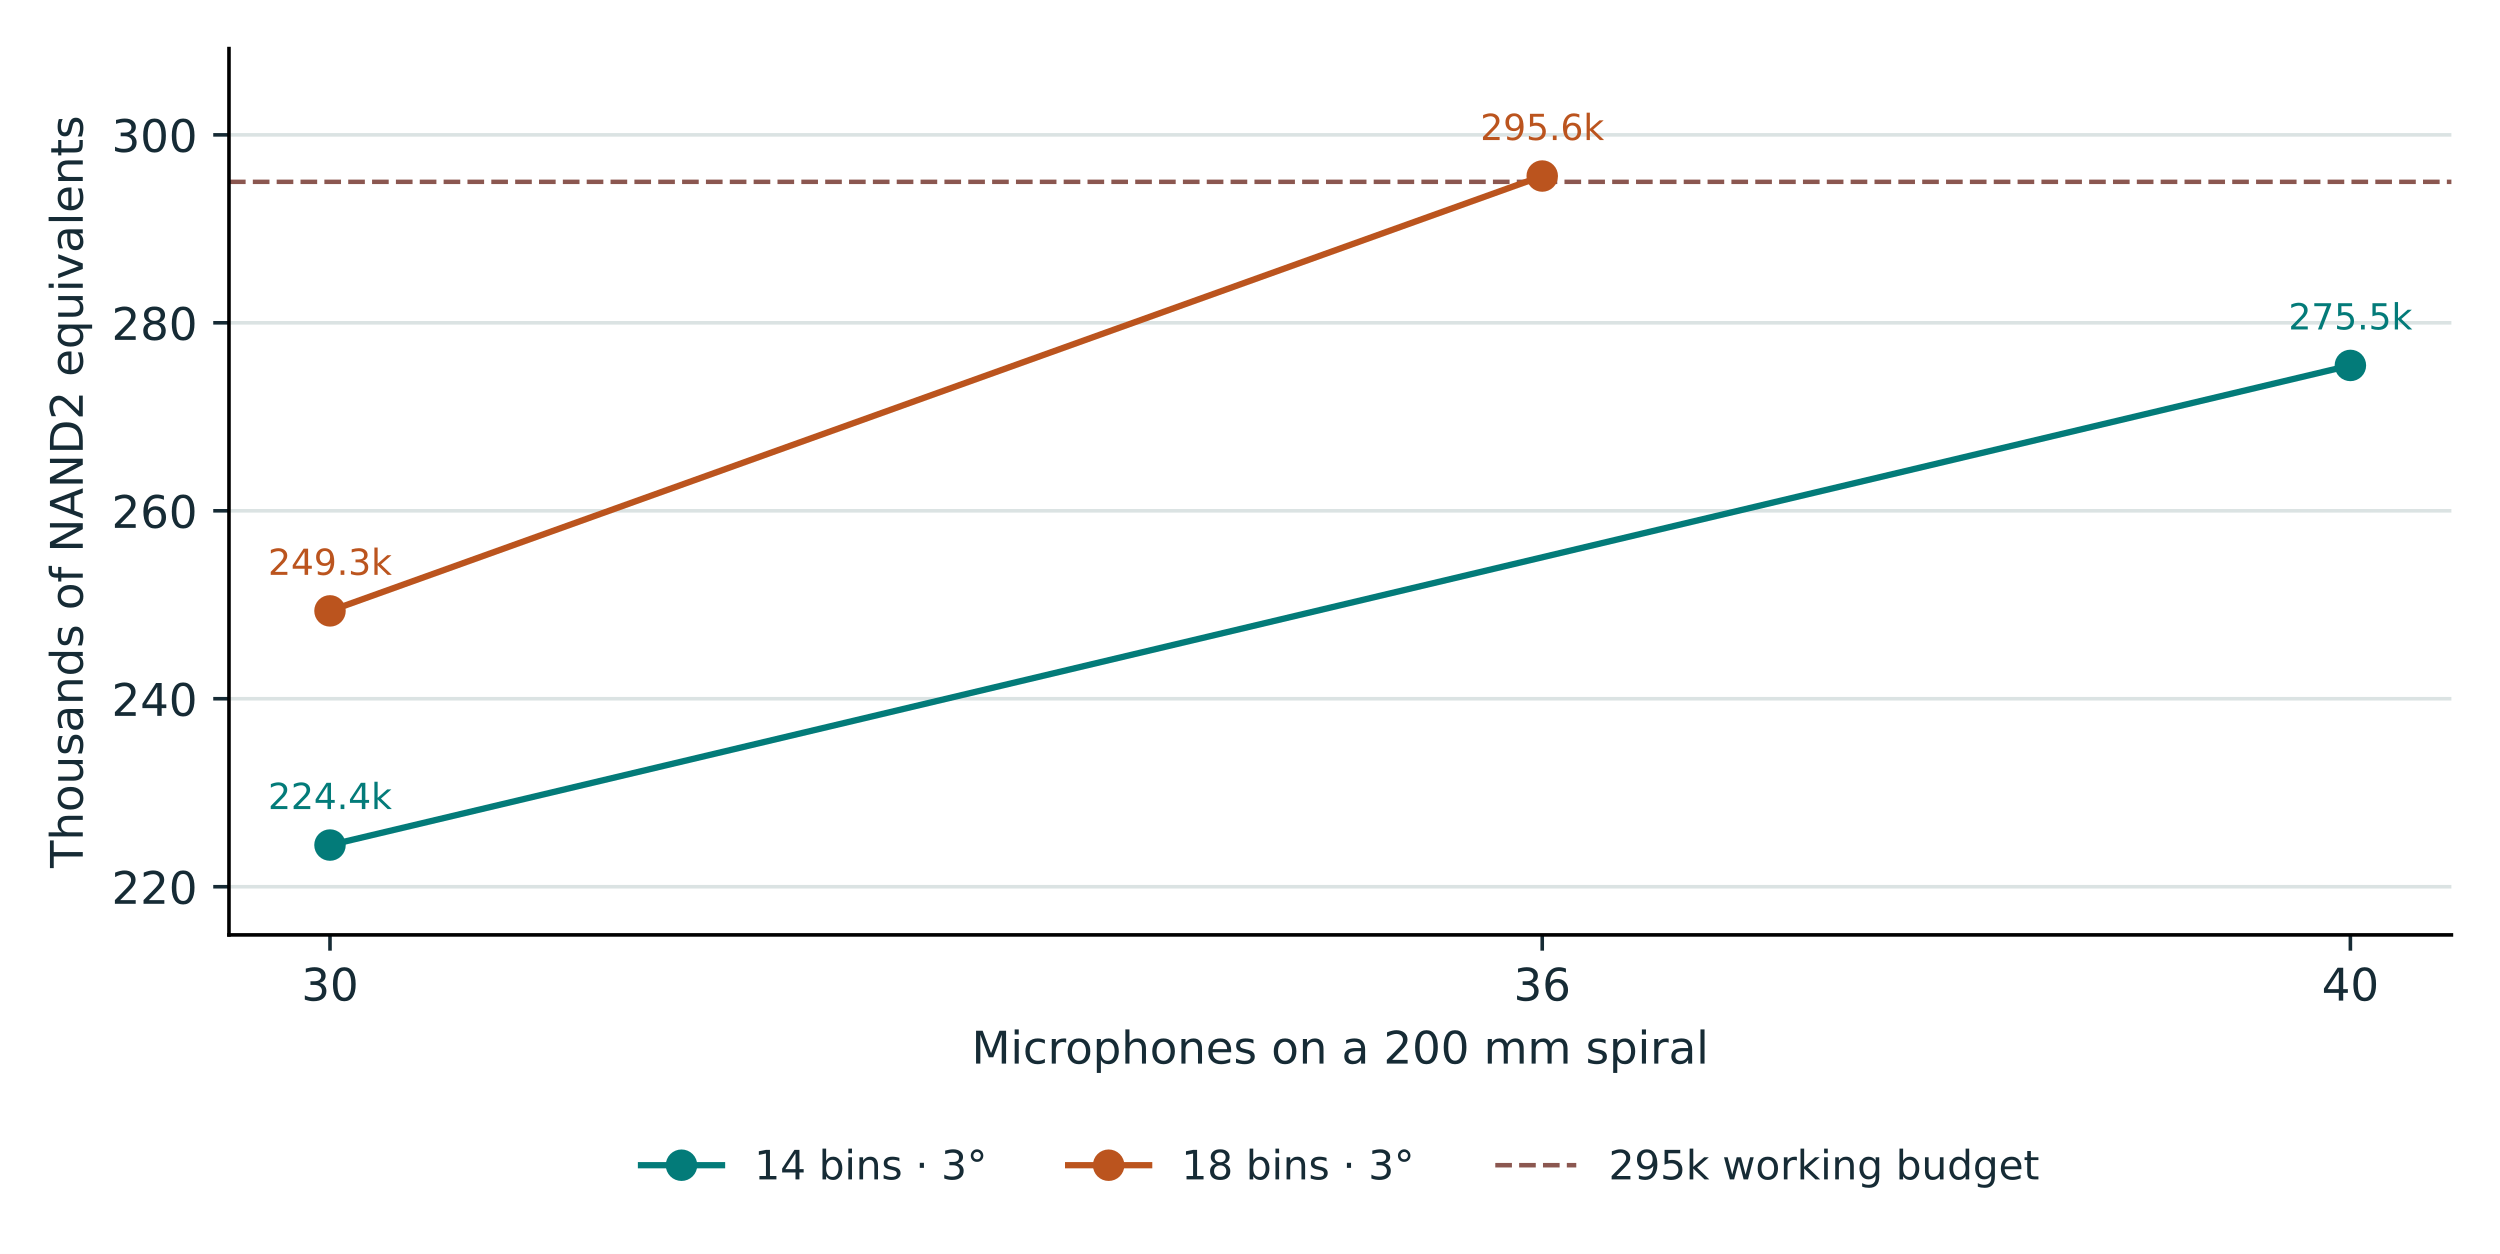
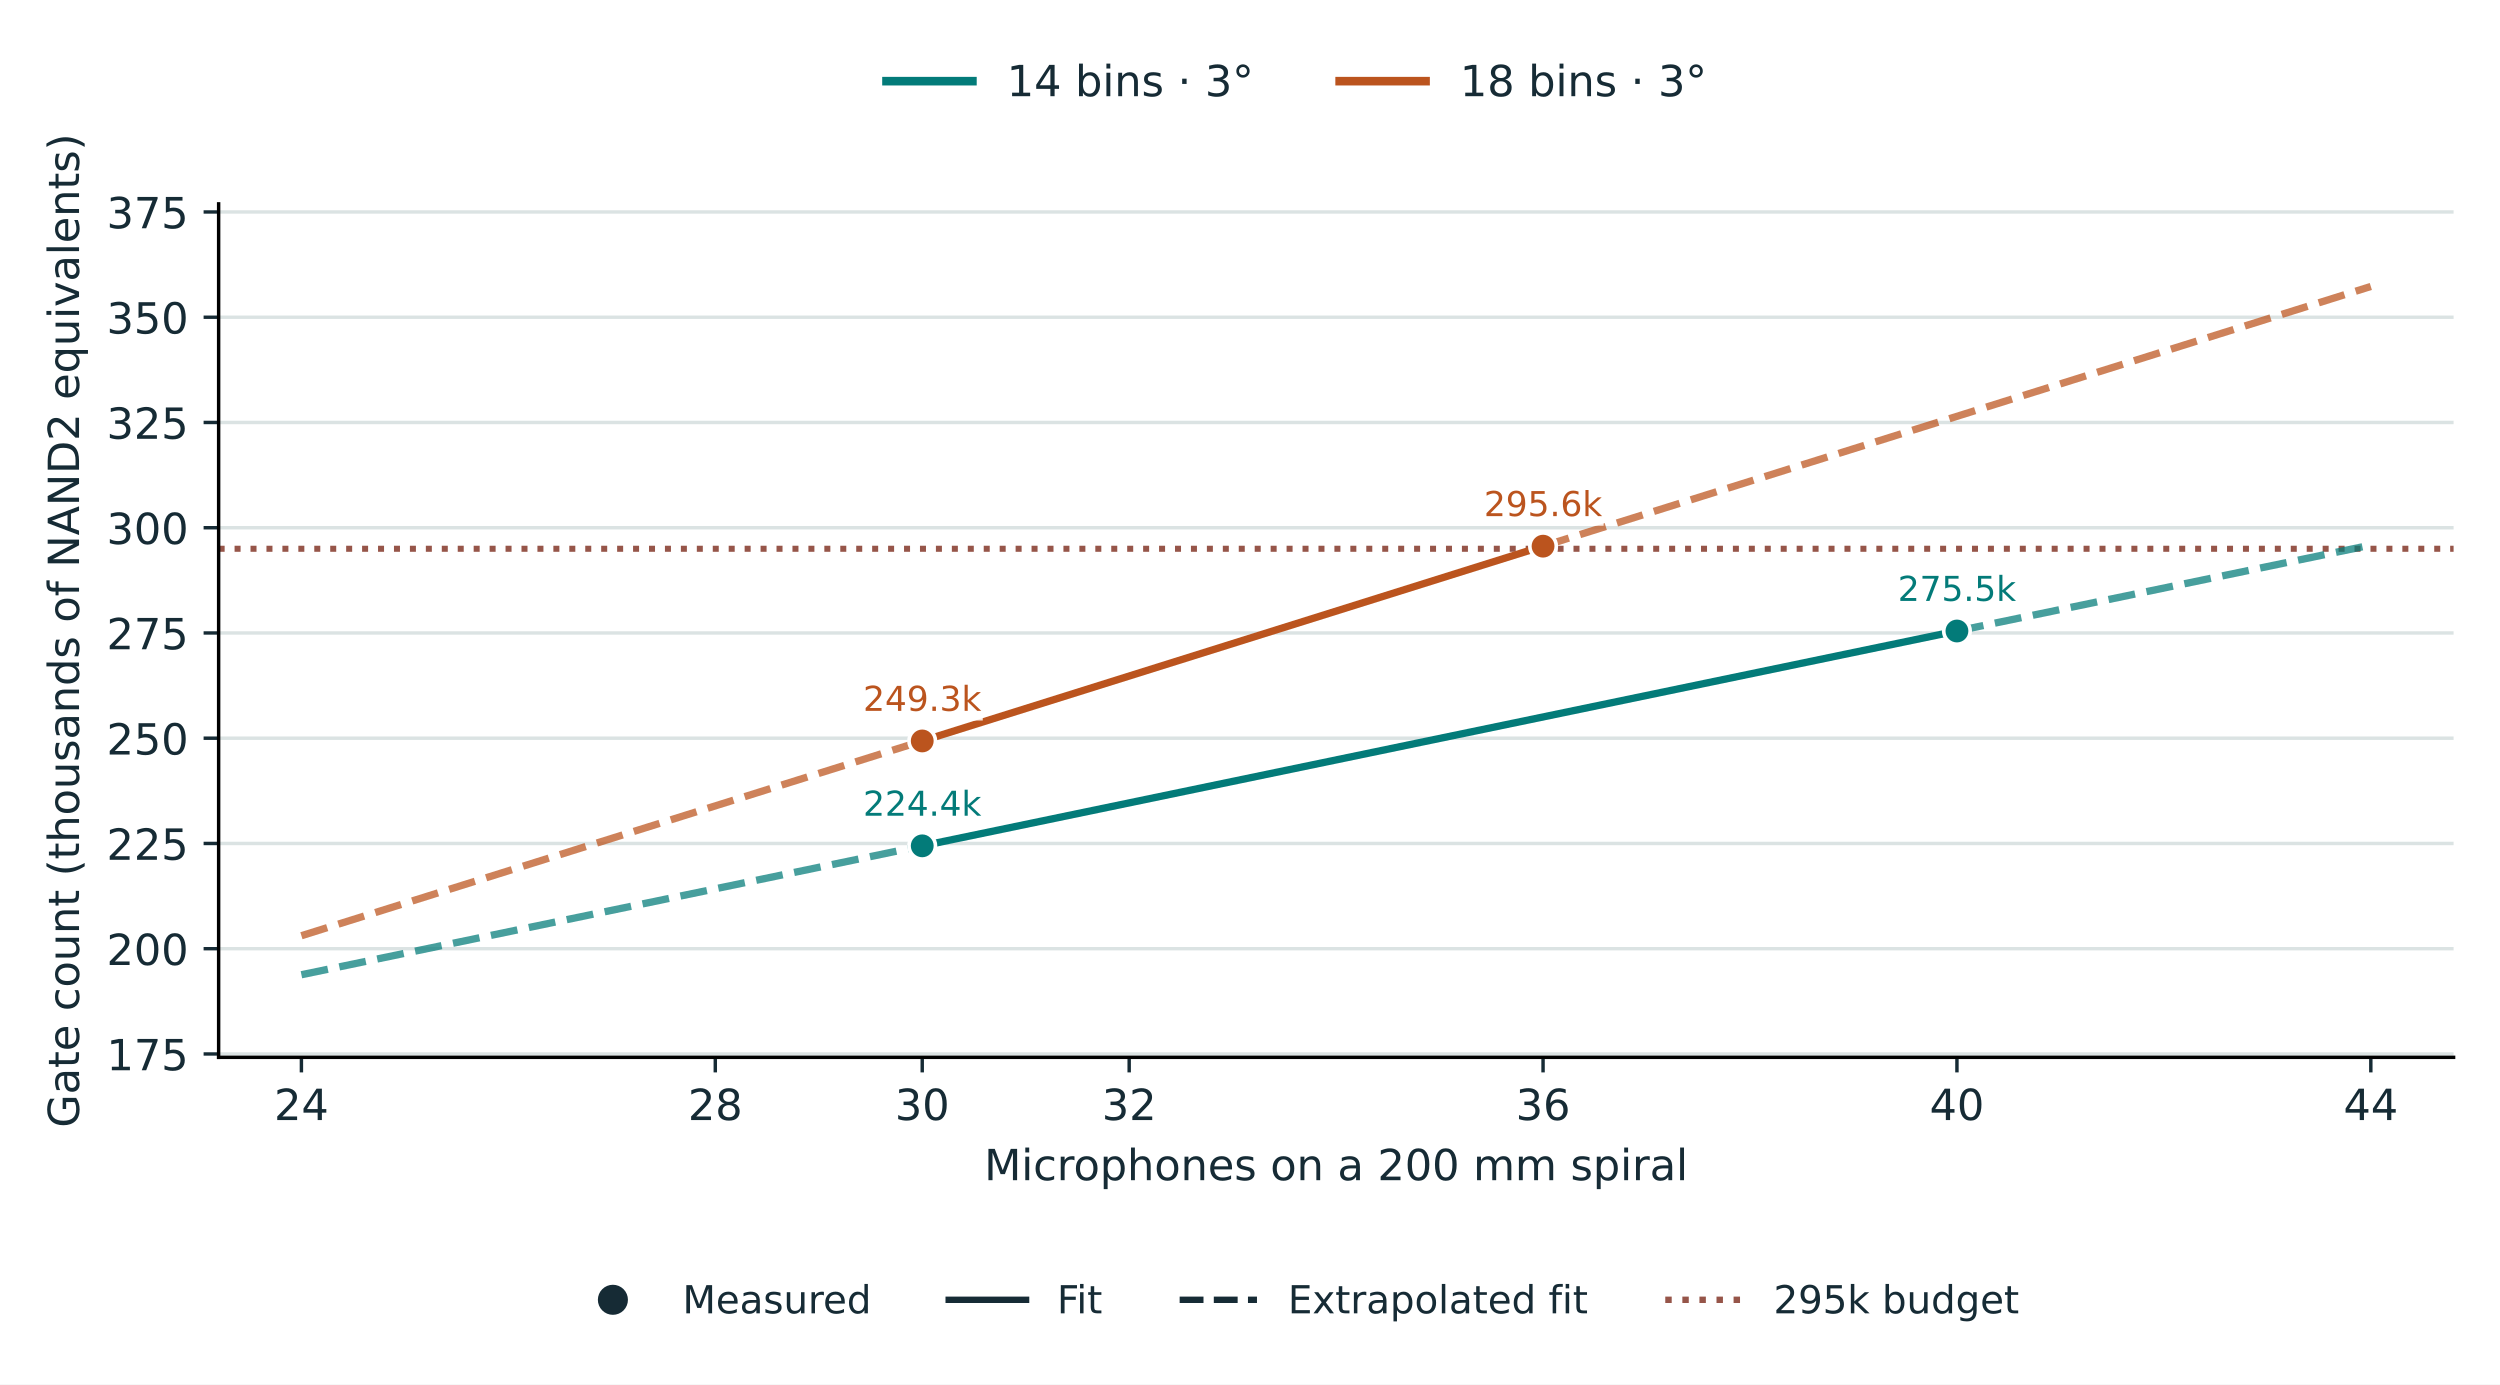
- <svg xmlns="http://www.w3.org/2000/svg" xmlns:xlink="http://www.w3.org/1999/xlink" width="555.6pt" height="278.669pt" viewBox="0 0 555.6 278.669" version="1.1">
+ <svg xmlns="http://www.w3.org/2000/svg" xmlns:xlink="http://www.w3.org/1999/xlink" width="581.888pt" height="322.247pt" viewBox="0 0 581.888 322.247" version="1.1">
  <defs>
    <style type="text/css">*{stroke-linejoin: round; stroke-linecap: butt}</style>
  </defs>
  <g id="figure_1">
    <g id="patch_1">
-       <path d="M 0 278.669 L 555.6 278.669 L 555.6 0 L 0 0 z " style="fill: #ffffff" />
+       <path d="M 0 322.247 L 581.888 322.247 L 581.888 0 L 0 0 z " style="fill: #ffffff" />
    </g>
    <g id="axes_1">
      <g id="patch_2">
-         <path d="M 50.888 207.773 L 544.8 207.773 L 544.8 10.8 L 50.888 10.8 z " style="fill: #ffffff" />
+         <path d="M 50.888 246.1 L 571.088 246.1 L 571.088 47.452 L 50.888 47.452 z " style="fill: #ffffff" />
      </g>
      <g id="line2d_1">
-         <path d="M 50.888 40.41 L 544.8 40.41 " clip-path="url(#pa61594aa3a)" style="fill: none; stroke-dasharray: 3.7,1.6; stroke-dashoffset: 0; stroke: #8b5750" />
+         <path d="M 50.888 127.728 L 571.088 127.728 " clip-path="url(#pa0a8615e51)" style="fill: none; stroke-dasharray: 1.4,2.31; stroke-dashoffset: 0; stroke: #965549; stroke-width: 1.4" />
      </g>
      <g id="matplotlib.axis_1">
        <g id="xtick_1">
          <g id="line2d_2">
            <defs>
              <path id="mddeffa2169" d="M 0 0 L 0 3.5 " style="stroke: #162b35; stroke-width: 0.8" />
            </defs>
            <g>
-               <use xlink:href="#mddeffa2169" x="73.339" y="207.773" style="fill: #162b35; stroke: #162b35; stroke-width: 0.8" />
+               <use xlink:href="#mddeffa2169" x="70.155" y="246.1" style="fill: #162b35; stroke: #162b35; stroke-width: 0.8" />
            </g>
          </g>
          <g id="text_1">
-             <text style="font-size: 10px; font-family: 'DejaVu Sans', 'Arial', 'Bitstream Vera Sans', 'Computer Modern Sans Serif', 'Lucida Grande', 'Verdana', 'Geneva', 'Lucid', 'Helvetica', 'Avant Garde', sans-serif; text-anchor: middle; fill: #162b35" x="73.339" y="222.371" transform="rotate(-0 73.33879 222.3709)">30</text>
+             <text style="font-size: 10px; font-family: 'DejaVu Sans', 'Arial', 'Bitstream Vera Sans', 'Computer Modern Sans Serif', 'Lucida Grande', 'Verdana', 'Geneva', 'Lucid', 'Helvetica', 'Avant Garde', sans-serif; text-anchor: middle; fill: #162b35" x="70.155" y="260.698" transform="rotate(-0 70.15495 260.6977)">24</text>
          </g>
        </g>
        <g id="xtick_2">
          <g id="line2d_3">
            <g>
-               <use xlink:href="#mddeffa2169" x="342.745" y="207.773" style="fill: #162b35; stroke: #162b35; stroke-width: 0.8" />
+               <use xlink:href="#mddeffa2169" x="166.488" y="246.1" style="fill: #162b35; stroke: #162b35; stroke-width: 0.8" />
            </g>
          </g>
          <g id="text_2">
-             <text style="font-size: 10px; font-family: 'DejaVu Sans', 'Arial', 'Bitstream Vera Sans', 'Computer Modern Sans Serif', 'Lucida Grande', 'Verdana', 'Geneva', 'Lucid', 'Helvetica', 'Avant Garde', sans-serif; text-anchor: middle; fill: #162b35" x="342.745" y="222.371" transform="rotate(-0 342.7449 222.3709)">36</text>
+             <text style="font-size: 10px; font-family: 'DejaVu Sans', 'Arial', 'Bitstream Vera Sans', 'Computer Modern Sans Serif', 'Lucida Grande', 'Verdana', 'Geneva', 'Lucid', 'Helvetica', 'Avant Garde', sans-serif; text-anchor: middle; fill: #162b35" x="166.488" y="260.698" transform="rotate(-0 166.4883 260.6977)">28</text>
          </g>
        </g>
        <g id="xtick_3">
          <g id="line2d_4">
            <g>
-               <use xlink:href="#mddeffa2169" x="522.349" y="207.773" style="fill: #162b35; stroke: #162b35; stroke-width: 0.8" />
+               <use xlink:href="#mddeffa2169" x="214.655" y="246.1" style="fill: #162b35; stroke: #162b35; stroke-width: 0.8" />
            </g>
          </g>
          <g id="text_3">
-             <text style="font-size: 10px; font-family: 'DejaVu Sans', 'Arial', 'Bitstream Vera Sans', 'Computer Modern Sans Serif', 'Lucida Grande', 'Verdana', 'Geneva', 'Lucid', 'Helvetica', 'Avant Garde', sans-serif; text-anchor: middle; fill: #162b35" x="522.349" y="222.371" transform="rotate(-0 522.349 222.3709)">40</text>
-           </g>
-         </g>
-         <g id="text_4">
-           <text style="font-size: 10px; font-family: 'DejaVu Sans', 'Arial', 'Bitstream Vera Sans', 'Computer Modern Sans Serif', 'Lucida Grande', 'Verdana', 'Geneva', 'Lucid', 'Helvetica', 'Avant Garde', sans-serif; text-anchor: middle; fill: #162b35" x="297.844" y="236.372" transform="rotate(-0 297.8439 236.3717)">Microphones on a 200 mm spiral</text>
+             <text style="font-size: 10px; font-family: 'DejaVu Sans', 'Arial', 'Bitstream Vera Sans', 'Computer Modern Sans Serif', 'Lucida Grande', 'Verdana', 'Geneva', 'Lucid', 'Helvetica', 'Avant Garde', sans-serif; text-anchor: middle; fill: #162b35" x="214.655" y="260.698" transform="rotate(-0 214.6549 260.6977)">30</text>
+           </g>
+         </g>
+         <g id="xtick_4">
+           <g id="line2d_5">
+             <g>
+               <use xlink:href="#mddeffa2169" x="262.822" y="246.1" style="fill: #162b35; stroke: #162b35; stroke-width: 0.8" />
+             </g>
+           </g>
+           <g id="text_4">
+             <text style="font-size: 10px; font-family: 'DejaVu Sans', 'Arial', 'Bitstream Vera Sans', 'Computer Modern Sans Serif', 'Lucida Grande', 'Verdana', 'Geneva', 'Lucid', 'Helvetica', 'Avant Garde', sans-serif; text-anchor: middle; fill: #162b35" x="262.822" y="260.698" transform="rotate(-0 262.8216 260.6977)">32</text>
+           </g>
+         </g>
+         <g id="xtick_5">
+           <g id="line2d_6">
+             <g>
+               <use xlink:href="#mddeffa2169" x="359.155" y="246.1" style="fill: #162b35; stroke: #162b35; stroke-width: 0.8" />
+             </g>
+           </g>
+           <g id="text_5">
+             <text style="font-size: 10px; font-family: 'DejaVu Sans', 'Arial', 'Bitstream Vera Sans', 'Computer Modern Sans Serif', 'Lucida Grande', 'Verdana', 'Geneva', 'Lucid', 'Helvetica', 'Avant Garde', sans-serif; text-anchor: middle; fill: #162b35" x="359.155" y="260.698" transform="rotate(-0 359.1549 260.6977)">36</text>
+           </g>
+         </g>
+         <g id="xtick_6">
+           <g id="line2d_7">
+             <g>
+               <use xlink:href="#mddeffa2169" x="455.488" y="246.1" style="fill: #162b35; stroke: #162b35; stroke-width: 0.8" />
+             </g>
+           </g>
+           <g id="text_6">
+             <text style="font-size: 10px; font-family: 'DejaVu Sans', 'Arial', 'Bitstream Vera Sans', 'Computer Modern Sans Serif', 'Lucida Grande', 'Verdana', 'Geneva', 'Lucid', 'Helvetica', 'Avant Garde', sans-serif; text-anchor: middle; fill: #162b35" x="455.488" y="260.698" transform="rotate(-0 455.4883 260.6977)">40</text>
+           </g>
+         </g>
+         <g id="xtick_7">
+           <g id="line2d_8">
+             <g>
+               <use xlink:href="#mddeffa2169" x="551.822" y="246.1" style="fill: #162b35; stroke: #162b35; stroke-width: 0.8" />
+             </g>
+           </g>
+           <g id="text_7">
+             <text style="font-size: 10px; font-family: 'DejaVu Sans', 'Arial', 'Bitstream Vera Sans', 'Computer Modern Sans Serif', 'Lucida Grande', 'Verdana', 'Geneva', 'Lucid', 'Helvetica', 'Avant Garde', sans-serif; text-anchor: middle; fill: #162b35" x="551.822" y="260.698" transform="rotate(-0 551.8216 260.6977)">44</text>
+           </g>
+         </g>
+         <g id="text_8">
+           <text style="font-size: 10px; font-family: 'DejaVu Sans', 'Arial', 'Bitstream Vera Sans', 'Computer Modern Sans Serif', 'Lucida Grande', 'Verdana', 'Geneva', 'Lucid', 'Helvetica', 'Avant Garde', sans-serif; text-anchor: middle; fill: #162b35" x="310.988" y="274.698" transform="rotate(-0 310.9883 274.6984)">Microphones on a 200 mm spiral</text>
        </g>
      </g>
      <g id="matplotlib.axis_2">
        <g id="ytick_1">
-           <g id="line2d_5">
-             <path d="M 50.888 197.069 L 544.8 197.069 " clip-path="url(#pa61594aa3a)" style="fill: none; stroke: #dbe3e3; stroke-width: 0.8; stroke-linecap: square" />
-           </g>
-           <g id="line2d_6">
+           <g id="line2d_9">
+             <path d="M 50.888 245.313 L 571.088 245.313 " clip-path="url(#pa0a8615e51)" style="fill: none; stroke: #dbe3e3; stroke-width: 0.8; stroke-linecap: square" />
+           </g>
+           <g id="line2d_10">
            <defs>
              <path id="m275890fcfa" d="M 0 0 L -3.5 0 " style="stroke: #162b35; stroke-width: 0.8" />
            </defs>
            <g>
-               <use xlink:href="#m275890fcfa" x="50.888" y="197.069" style="fill: #162b35; stroke: #162b35; stroke-width: 0.8" />
-             </g>
-           </g>
-           <g id="text_5">
-             <text style="font-size: 10px; font-family: 'DejaVu Sans', 'Arial', 'Bitstream Vera Sans', 'Computer Modern Sans Serif', 'Lucida Grande', 'Verdana', 'Geneva', 'Lucid', 'Helvetica', 'Avant Garde', sans-serif; text-anchor: end; fill: #162b35" x="43.888" y="200.868" transform="rotate(-0 43.88828 200.8679)">220</text>
+               <use xlink:href="#m275890fcfa" x="50.888" y="245.313" style="fill: #162b35; stroke: #162b35; stroke-width: 0.8" />
+             </g>
+           </g>
+           <g id="text_9">
+             <text style="font-size: 10px; font-family: 'DejaVu Sans', 'Arial', 'Bitstream Vera Sans', 'Computer Modern Sans Serif', 'Lucida Grande', 'Verdana', 'Geneva', 'Lucid', 'Helvetica', 'Avant Garde', sans-serif; text-anchor: end; fill: #162b35" x="43.888" y="249.112" transform="rotate(-0 43.88828 249.1117)">175</text>
          </g>
        </g>
        <g id="ytick_2">
-           <g id="line2d_7">
-             <path d="M 50.888 155.293 L 544.8 155.293 " clip-path="url(#pa61594aa3a)" style="fill: none; stroke: #dbe3e3; stroke-width: 0.8; stroke-linecap: square" />
-           </g>
-           <g id="line2d_8">
-             <g>
-               <use xlink:href="#m275890fcfa" x="50.888" y="155.293" style="fill: #162b35; stroke: #162b35; stroke-width: 0.8" />
-             </g>
-           </g>
-           <g id="text_6">
-             <text style="font-size: 10px; font-family: 'DejaVu Sans', 'Arial', 'Bitstream Vera Sans', 'Computer Modern Sans Serif', 'Lucida Grande', 'Verdana', 'Geneva', 'Lucid', 'Helvetica', 'Avant Garde', sans-serif; text-anchor: end; fill: #162b35" x="43.888" y="159.092" transform="rotate(-0 43.88828 159.0922)">240</text>
+           <g id="line2d_11">
+             <path d="M 50.888 220.816 L 571.088 220.816 " clip-path="url(#pa0a8615e51)" style="fill: none; stroke: #dbe3e3; stroke-width: 0.8; stroke-linecap: square" />
+           </g>
+           <g id="line2d_12">
+             <g>
+               <use xlink:href="#m275890fcfa" x="50.888" y="220.816" style="fill: #162b35; stroke: #162b35; stroke-width: 0.8" />
+             </g>
+           </g>
+           <g id="text_10">
+             <text style="font-size: 10px; font-family: 'DejaVu Sans', 'Arial', 'Bitstream Vera Sans', 'Computer Modern Sans Serif', 'Lucida Grande', 'Verdana', 'Geneva', 'Lucid', 'Helvetica', 'Avant Garde', sans-serif; text-anchor: end; fill: #162b35" x="43.888" y="224.615" transform="rotate(-0 43.88828 224.6149)">200</text>
          </g>
        </g>
        <g id="ytick_3">
-           <g id="line2d_9">
-             <path d="M 50.888 113.518 L 544.8 113.518 " clip-path="url(#pa61594aa3a)" style="fill: none; stroke: #dbe3e3; stroke-width: 0.8; stroke-linecap: square" />
-           </g>
-           <g id="line2d_10">
-             <g>
-               <use xlink:href="#m275890fcfa" x="50.888" y="113.518" style="fill: #162b35; stroke: #162b35; stroke-width: 0.8" />
-             </g>
-           </g>
-           <g id="text_7">
-             <text style="font-size: 10px; font-family: 'DejaVu Sans', 'Arial', 'Bitstream Vera Sans', 'Computer Modern Sans Serif', 'Lucida Grande', 'Verdana', 'Geneva', 'Lucid', 'Helvetica', 'Avant Garde', sans-serif; text-anchor: end; fill: #162b35" x="43.888" y="117.317" transform="rotate(-0 43.88828 117.3166)">260</text>
+           <g id="line2d_13">
+             <path d="M 50.888 196.319 L 571.088 196.319 " clip-path="url(#pa0a8615e51)" style="fill: none; stroke: #dbe3e3; stroke-width: 0.8; stroke-linecap: square" />
+           </g>
+           <g id="line2d_14">
+             <g>
+               <use xlink:href="#m275890fcfa" x="50.888" y="196.319" style="fill: #162b35; stroke: #162b35; stroke-width: 0.8" />
+             </g>
+           </g>
+           <g id="text_11">
+             <text style="font-size: 10px; font-family: 'DejaVu Sans', 'Arial', 'Bitstream Vera Sans', 'Computer Modern Sans Serif', 'Lucida Grande', 'Verdana', 'Geneva', 'Lucid', 'Helvetica', 'Avant Garde', sans-serif; text-anchor: end; fill: #162b35" x="43.888" y="200.118" transform="rotate(-0 43.88828 200.1181)">225</text>
          </g>
        </g>
        <g id="ytick_4">
-           <g id="line2d_11">
-             <path d="M 50.888 71.742 L 544.8 71.742 " clip-path="url(#pa61594aa3a)" style="fill: none; stroke: #dbe3e3; stroke-width: 0.8; stroke-linecap: square" />
-           </g>
-           <g id="line2d_12">
-             <g>
-               <use xlink:href="#m275890fcfa" x="50.888" y="71.742" style="fill: #162b35; stroke: #162b35; stroke-width: 0.8" />
-             </g>
-           </g>
-           <g id="text_8">
-             <text style="font-size: 10px; font-family: 'DejaVu Sans', 'Arial', 'Bitstream Vera Sans', 'Computer Modern Sans Serif', 'Lucida Grande', 'Verdana', 'Geneva', 'Lucid', 'Helvetica', 'Avant Garde', sans-serif; text-anchor: end; fill: #162b35" x="43.888" y="75.541" transform="rotate(-0 43.88828 75.54089)">280</text>
+           <g id="line2d_15">
+             <path d="M 50.888 171.823 L 571.088 171.823 " clip-path="url(#pa0a8615e51)" style="fill: none; stroke: #dbe3e3; stroke-width: 0.8; stroke-linecap: square" />
+           </g>
+           <g id="line2d_16">
+             <g>
+               <use xlink:href="#m275890fcfa" x="50.888" y="171.823" style="fill: #162b35; stroke: #162b35; stroke-width: 0.8" />
+             </g>
+           </g>
+           <g id="text_12">
+             <text style="font-size: 10px; font-family: 'DejaVu Sans', 'Arial', 'Bitstream Vera Sans', 'Computer Modern Sans Serif', 'Lucida Grande', 'Verdana', 'Geneva', 'Lucid', 'Helvetica', 'Avant Garde', sans-serif; text-anchor: end; fill: #162b35" x="43.888" y="175.621" transform="rotate(-0 43.88828 175.6213)">250</text>
          </g>
        </g>
        <g id="ytick_5">
-           <g id="line2d_13">
-             <path d="M 50.888 29.966 L 544.8 29.966 " clip-path="url(#pa61594aa3a)" style="fill: none; stroke: #dbe3e3; stroke-width: 0.8; stroke-linecap: square" />
-           </g>
-           <g id="line2d_14">
-             <g>
-               <use xlink:href="#m275890fcfa" x="50.888" y="29.966" style="fill: #162b35; stroke: #162b35; stroke-width: 0.8" />
-             </g>
-           </g>
-           <g id="text_9">
-             <text style="font-size: 10px; font-family: 'DejaVu Sans', 'Arial', 'Bitstream Vera Sans', 'Computer Modern Sans Serif', 'Lucida Grande', 'Verdana', 'Geneva', 'Lucid', 'Helvetica', 'Avant Garde', sans-serif; text-anchor: end; fill: #162b35" x="43.888" y="33.765" transform="rotate(-0 43.88828 33.76522)">300</text>
-           </g>
-         </g>
-         <g id="text_10">
-           <text style="font-size: 10px; font-family: 'DejaVu Sans', 'Arial', 'Bitstream Vera Sans', 'Computer Modern Sans Serif', 'Lucida Grande', 'Verdana', 'Geneva', 'Lucid', 'Helvetica', 'Avant Garde', sans-serif; text-anchor: middle; fill: #162b35" x="18.398" y="109.287" transform="rotate(-90 18.39844 109.2866)">Thousands of NAND2 equivalents</text>
-         </g>
-       </g>
-       <g id="line2d_15">
-         <path d="M 73.339 187.806 L 522.349 81.213 " clip-path="url(#pa61594aa3a)" style="fill: none; stroke: #037b79; stroke-width: 1.4; stroke-linecap: square" />
+           <g id="line2d_17">
+             <path d="M 50.888 147.326 L 571.088 147.326 " clip-path="url(#pa0a8615e51)" style="fill: none; stroke: #dbe3e3; stroke-width: 0.8; stroke-linecap: square" />
+           </g>
+           <g id="line2d_18">
+             <g>
+               <use xlink:href="#m275890fcfa" x="50.888" y="147.326" style="fill: #162b35; stroke: #162b35; stroke-width: 0.8" />
+             </g>
+           </g>
+           <g id="text_13">
+             <text style="font-size: 10px; font-family: 'DejaVu Sans', 'Arial', 'Bitstream Vera Sans', 'Computer Modern Sans Serif', 'Lucida Grande', 'Verdana', 'Geneva', 'Lucid', 'Helvetica', 'Avant Garde', sans-serif; text-anchor: end; fill: #162b35" x="43.888" y="151.125" transform="rotate(-0 43.88828 151.1245)">275</text>
+           </g>
+         </g>
+         <g id="ytick_6">
+           <g id="line2d_19">
+             <path d="M 50.888 122.829 L 571.088 122.829 " clip-path="url(#pa0a8615e51)" style="fill: none; stroke: #dbe3e3; stroke-width: 0.8; stroke-linecap: square" />
+           </g>
+           <g id="line2d_20">
+             <g>
+               <use xlink:href="#m275890fcfa" x="50.888" y="122.829" style="fill: #162b35; stroke: #162b35; stroke-width: 0.8" />
+             </g>
+           </g>
+           <g id="text_14">
+             <text style="font-size: 10px; font-family: 'DejaVu Sans', 'Arial', 'Bitstream Vera Sans', 'Computer Modern Sans Serif', 'Lucida Grande', 'Verdana', 'Geneva', 'Lucid', 'Helvetica', 'Avant Garde', sans-serif; text-anchor: end; fill: #162b35" x="43.888" y="126.628" transform="rotate(-0 43.88828 126.6278)">300</text>
+           </g>
+         </g>
+         <g id="ytick_7">
+           <g id="line2d_21">
+             <path d="M 50.888 98.332 L 571.088 98.332 " clip-path="url(#pa0a8615e51)" style="fill: none; stroke: #dbe3e3; stroke-width: 0.8; stroke-linecap: square" />
+           </g>
+           <g id="line2d_22">
+             <g>
+               <use xlink:href="#m275890fcfa" x="50.888" y="98.332" style="fill: #162b35; stroke: #162b35; stroke-width: 0.8" />
+             </g>
+           </g>
+           <g id="text_15">
+             <text style="font-size: 10px; font-family: 'DejaVu Sans', 'Arial', 'Bitstream Vera Sans', 'Computer Modern Sans Serif', 'Lucida Grande', 'Verdana', 'Geneva', 'Lucid', 'Helvetica', 'Avant Garde', sans-serif; text-anchor: end; fill: #162b35" x="43.888" y="102.131" transform="rotate(-0 43.88828 102.131)">325</text>
+           </g>
+         </g>
+         <g id="ytick_8">
+           <g id="line2d_23">
+             <path d="M 50.888 73.835 L 571.088 73.835 " clip-path="url(#pa0a8615e51)" style="fill: none; stroke: #dbe3e3; stroke-width: 0.8; stroke-linecap: square" />
+           </g>
+           <g id="line2d_24">
+             <g>
+               <use xlink:href="#m275890fcfa" x="50.888" y="73.835" style="fill: #162b35; stroke: #162b35; stroke-width: 0.8" />
+             </g>
+           </g>
+           <g id="text_16">
+             <text style="font-size: 10px; font-family: 'DejaVu Sans', 'Arial', 'Bitstream Vera Sans', 'Computer Modern Sans Serif', 'Lucida Grande', 'Verdana', 'Geneva', 'Lucid', 'Helvetica', 'Avant Garde', sans-serif; text-anchor: end; fill: #162b35" x="43.888" y="77.634" transform="rotate(-0 43.88828 77.63418)">350</text>
+           </g>
+         </g>
+         <g id="ytick_9">
+           <g id="line2d_25">
+             <path d="M 50.888 49.339 L 571.088 49.339 " clip-path="url(#pa0a8615e51)" style="fill: none; stroke: #dbe3e3; stroke-width: 0.8; stroke-linecap: square" />
+           </g>
+           <g id="line2d_26">
+             <g>
+               <use xlink:href="#m275890fcfa" x="50.888" y="49.339" style="fill: #162b35; stroke: #162b35; stroke-width: 0.8" />
+             </g>
+           </g>
+           <g id="text_17">
+             <text style="font-size: 10px; font-family: 'DejaVu Sans', 'Arial', 'Bitstream Vera Sans', 'Computer Modern Sans Serif', 'Lucida Grande', 'Verdana', 'Geneva', 'Lucid', 'Helvetica', 'Avant Garde', sans-serif; text-anchor: end; fill: #162b35" x="43.888" y="53.137" transform="rotate(-0 43.88828 53.13739)">375</text>
+           </g>
+         </g>
+         <g id="text_18">
+           <text style="font-size: 10px; font-family: 'DejaVu Sans', 'Arial', 'Bitstream Vera Sans', 'Computer Modern Sans Serif', 'Lucida Grande', 'Verdana', 'Geneva', 'Lucid', 'Helvetica', 'Avant Garde', sans-serif; text-anchor: middle; fill: #162b35" x="18.398" y="146.776" transform="rotate(-90 18.39844 146.776)">Gate count (thousands of NAND2 equivalents)</text>
+         </g>
+       </g>
+       <g id="line2d_27">
+         <path d="M 70.155 226.876 L 214.655 196.873 L 214.655 196.873 " clip-path="url(#pa0a8615e51)" style="fill: none; stroke-dasharray: 6.29,2.72; stroke-dashoffset: 0; stroke: #037b79; stroke-opacity: 0.73; stroke-width: 1.7" />
+       </g>
+       <g id="line2d_28">
+         <path d="M 214.655 196.873 L 455.488 146.869 L 455.488 146.869 " clip-path="url(#pa0a8615e51)" style="fill: none; stroke: #037b79; stroke-width: 1.7; stroke-linecap: square" />
+       </g>
+       <g id="line2d_29">
+         <path d="M 455.488 146.869 L 551.822 126.867 L 551.822 126.867 " clip-path="url(#pa0a8615e51)" style="fill: none; stroke-dasharray: 6.29,2.72; stroke-dashoffset: 0; stroke: #037b79; stroke-opacity: 0.73; stroke-width: 1.7" />
+       </g>
+       <g id="line2d_30">
+         <path d="M 70.155 217.796 L 214.655 172.46 L 214.655 172.46 " clip-path="url(#pa0a8615e51)" style="fill: none; stroke-dasharray: 6.29,2.72; stroke-dashoffset: 0; stroke: #bb541e; stroke-opacity: 0.73; stroke-width: 1.7" />
+       </g>
+       <g id="line2d_31">
+         <path d="M 214.655 172.46 L 359.155 127.124 L 359.155 127.124 " clip-path="url(#pa0a8615e51)" style="fill: none; stroke: #bb541e; stroke-width: 1.7; stroke-linecap: square" />
+       </g>
+       <g id="line2d_32">
+         <path d="M 359.155 127.124 L 551.822 66.676 L 551.822 66.676 " clip-path="url(#pa0a8615e51)" style="fill: none; stroke-dasharray: 6.29,2.72; stroke-dashoffset: 0; stroke: #bb541e; stroke-opacity: 0.73; stroke-width: 1.7" />
+       </g>
+       <g id="patch_3">
+         <path d="M 50.888 246.1 L 50.888 47.452 " style="fill: none; stroke: #000000; stroke-width: 0.8; stroke-linejoin: miter; stroke-linecap: square" />
+       </g>
+       <g id="patch_4">
+         <path d="M 50.888 246.1 L 571.088 246.1 " style="fill: none; stroke: #000000; stroke-width: 0.8; stroke-linejoin: miter; stroke-linecap: square" />
+       </g>
+       <g id="text_19">
+         <g id="patch_5">
+           <path d="M 200.567 192.115 L 228.742 192.115 L 228.742 183.475 L 200.567 183.475 z " style="fill: #ffffff; opacity: 0.85" />
+         </g>
+         <text style="font-size: 8px; font-family: 'DejaVu Sans', 'Arial', 'Bitstream Vera Sans', 'Computer Modern Sans Serif', 'Lucida Grande', 'Verdana', 'Geneva', 'Lucid', 'Helvetica', 'Avant Garde', sans-serif; text-anchor: middle; fill: #037b79" x="214.655" y="189.873" transform="rotate(-0 214.6549 189.8734)">224.4k</text>
+       </g>
+       <g id="text_20">
+         <g id="patch_6">
+           <path d="M 441.401 142.111 L 469.576 142.111 L 469.576 133.47 L 441.401 133.47 z " style="fill: #ffffff; opacity: 0.85" />
+         </g>
+         <text style="font-size: 8px; font-family: 'DejaVu Sans', 'Arial', 'Bitstream Vera Sans', 'Computer Modern Sans Serif', 'Lucida Grande', 'Verdana', 'Geneva', 'Lucid', 'Helvetica', 'Avant Garde', sans-serif; text-anchor: middle; fill: #037b79" x="455.488" y="139.869" transform="rotate(-0 455.4883 139.8691)">275.5k</text>
+       </g>
+       <g id="text_21">
+         <g id="patch_7">
+           <path d="M 200.567 167.702 L 228.742 167.702 L 228.742 159.061 L 200.567 159.061 z " style="fill: #ffffff; opacity: 0.85" />
+         </g>
+         <text style="font-size: 8px; font-family: 'DejaVu Sans', 'Arial', 'Bitstream Vera Sans', 'Computer Modern Sans Serif', 'Lucida Grande', 'Verdana', 'Geneva', 'Lucid', 'Helvetica', 'Avant Garde', sans-serif; text-anchor: middle; fill: #bb541e" x="214.655" y="165.46" transform="rotate(-0 214.6549 165.4599)">249.3k</text>
+       </g>
+       <g id="text_22">
+         <g id="patch_8">
+           <path d="M 345.067 122.366 L 373.242 122.366 L 373.242 113.725 L 345.067 113.725 z " style="fill: #ffffff; opacity: 0.85" />
+         </g>
+         <text style="font-size: 8px; font-family: 'DejaVu Sans', 'Arial', 'Bitstream Vera Sans', 'Computer Modern Sans Serif', 'Lucida Grande', 'Verdana', 'Geneva', 'Lucid', 'Helvetica', 'Avant Garde', sans-serif; text-anchor: middle; fill: #bb541e" x="359.155" y="120.124" transform="rotate(-0 359.1549 120.1239)">295.6k</text>
+       </g>
+       <g id="PathCollection_1">
        <defs>
-           <path id="mf016b5b635" d="M 0 3 C 0.796 3 1.559 2.684 2.121 2.121 C 2.684 1.559 3 0.796 3 0 C 3 -0.796 2.684 -1.559 2.121 -2.121 C 1.559 -2.684 0.796 -3 0 -3 C -0.796 -3 -1.559 -2.684 -2.121 -2.121 C -2.684 -1.559 -3 -0.796 -3 0 C -3 0.796 -2.684 1.559 -2.121 2.121 C -1.559 2.684 -0.796 3 0 3 z " style="stroke: #037b79" />
+           <path id="mecdf8f81db" d="M 0 3.082 C 0.817 3.082 1.601 2.757 2.179 2.179 C 2.757 1.601 3.082 0.817 3.082 0 C 3.082 -0.817 2.757 -1.601 2.179 -2.179 C 1.601 -2.757 0.817 -3.082 0 -3.082 C -0.817 -3.082 -1.601 -2.757 -2.179 -2.179 C -2.757 -1.601 -3.082 -0.817 -3.082 0 C -3.082 0.817 -2.757 1.601 -2.179 2.179 C -1.601 2.757 -0.817 3.082 0 3.082 z " style="stroke: #ffffff; stroke-width: 0.85" />
        </defs>
-         <g clip-path="url(#pa61594aa3a)">
-           <use xlink:href="#mf016b5b635" x="73.339" y="187.806" style="fill: #037b79; stroke: #037b79" />
-           <use xlink:href="#mf016b5b635" x="522.349" y="81.213" style="fill: #037b79; stroke: #037b79" />
-         </g>
-       </g>
-       <g id="line2d_16">
-         <path d="M 73.339 135.764 L 342.745 39.122 " clip-path="url(#pa61594aa3a)" style="fill: none; stroke: #bb541e; stroke-width: 1.4; stroke-linecap: square" />
+         <g clip-path="url(#pa0a8615e51)">
+           <use xlink:href="#mecdf8f81db" x="214.655" y="196.873" style="fill: #037b79; stroke: #ffffff; stroke-width: 0.85" />
+           <use xlink:href="#mecdf8f81db" x="455.488" y="146.869" style="fill: #037b79; stroke: #ffffff; stroke-width: 0.85" />
+         </g>
+       </g>
+       <g id="PathCollection_2">
        <defs>
-           <path id="mdc6a130a0a" d="M 0 3 C 0.796 3 1.559 2.684 2.121 2.121 C 2.684 1.559 3 0.796 3 0 C 3 -0.796 2.684 -1.559 2.121 -2.121 C 1.559 -2.684 0.796 -3 0 -3 C -0.796 -3 -1.559 -2.684 -2.121 -2.121 C -2.684 -1.559 -3 -0.796 -3 0 C -3 0.796 -2.684 1.559 -2.121 2.121 C -1.559 2.684 -0.796 3 0 3 z " style="stroke: #bb541e" />
+           <path id="m64e99599bb" d="M 0 3.082 C 0.817 3.082 1.601 2.757 2.179 2.179 C 2.757 1.601 3.082 0.817 3.082 0 C 3.082 -0.817 2.757 -1.601 2.179 -2.179 C 1.601 -2.757 0.817 -3.082 0 -3.082 C -0.817 -3.082 -1.601 -2.757 -2.179 -2.179 C -2.757 -1.601 -3.082 -0.817 -3.082 0 C -3.082 0.817 -2.757 1.601 -2.179 2.179 C -1.601 2.757 -0.817 3.082 0 3.082 z " style="stroke: #ffffff; stroke-width: 0.85" />
        </defs>
-         <g clip-path="url(#pa61594aa3a)">
-           <use xlink:href="#mdc6a130a0a" x="73.339" y="135.764" style="fill: #bb541e; stroke: #bb541e" />
-           <use xlink:href="#mdc6a130a0a" x="342.745" y="39.122" style="fill: #bb541e; stroke: #bb541e" />
-         </g>
-       </g>
-       <g id="patch_3">
-         <path d="M 50.888 207.773 L 50.888 10.8 " style="fill: none; stroke: #000000; stroke-width: 0.8; stroke-linejoin: miter; stroke-linecap: square" />
-       </g>
-       <g id="patch_4">
-         <path d="M 50.888 207.773 L 544.8 207.773 " style="fill: none; stroke: #000000; stroke-width: 0.8; stroke-linejoin: miter; stroke-linecap: square" />
-       </g>
-       <g id="text_11">
-         <text style="font-size: 8px; font-family: 'DejaVu Sans', 'Arial', 'Bitstream Vera Sans', 'Computer Modern Sans Serif', 'Lucida Grande', 'Verdana', 'Geneva', 'Lucid', 'Helvetica', 'Avant Garde', sans-serif; text-anchor: middle; fill: #037b79" x="73.339" y="179.806" transform="rotate(-0 73.33879 179.8064)">224.4k</text>
-       </g>
-       <g id="text_12">
-         <text style="font-size: 8px; font-family: 'DejaVu Sans', 'Arial', 'Bitstream Vera Sans', 'Computer Modern Sans Serif', 'Lucida Grande', 'Verdana', 'Geneva', 'Lucid', 'Helvetica', 'Avant Garde', sans-serif; text-anchor: middle; fill: #037b79" x="522.349" y="73.213" transform="rotate(-0 522.349 73.21261)">275.5k</text>
-       </g>
-       <g id="text_13">
-         <text style="font-size: 8px; font-family: 'DejaVu Sans', 'Arial', 'Bitstream Vera Sans', 'Computer Modern Sans Serif', 'Lucida Grande', 'Verdana', 'Geneva', 'Lucid', 'Helvetica', 'Avant Garde', sans-serif; text-anchor: middle; fill: #bb541e" x="73.339" y="127.764" transform="rotate(-0 73.33879 127.7643)">249.3k</text>
-       </g>
-       <g id="text_14">
-         <text style="font-size: 8px; font-family: 'DejaVu Sans', 'Arial', 'Bitstream Vera Sans', 'Computer Modern Sans Serif', 'Lucida Grande', 'Verdana', 'Geneva', 'Lucid', 'Helvetica', 'Avant Garde', sans-serif; text-anchor: middle; fill: #bb541e" x="342.745" y="31.122" transform="rotate(-0 342.7449 31.12205)">295.6k</text>
-       </g>
-       <g id="legend_1">
-         <g id="line2d_17">
-           <path d="M 142.459 258.957 L 151.459 258.957 L 160.459 258.957 " style="fill: none; stroke: #037b79; stroke-width: 1.4; stroke-linecap: square" />
-           <g>
-             <use xlink:href="#mf016b5b635" x="151.459" y="258.957" style="fill: #037b79; stroke: #037b79" />
-           </g>
-         </g>
-         <g id="text_15">
-           <text style="font-size: 9px; font-family: 'DejaVu Sans', 'Arial', 'Bitstream Vera Sans', 'Computer Modern Sans Serif', 'Lucida Grande', 'Verdana', 'Geneva', 'Lucid', 'Helvetica', 'Avant Garde', sans-serif; text-anchor: start; fill: #162b35" x="167.659" y="262.107" transform="rotate(-0 167.6589 262.1065)">14 bins · 3°</text>
-         </g>
-         <g id="line2d_18">
-           <path d="M 237.385 258.957 L 246.385 258.957 L 255.385 258.957 " style="fill: none; stroke: #bb541e; stroke-width: 1.4; stroke-linecap: square" />
-           <g>
-             <use xlink:href="#mdc6a130a0a" x="246.385" y="258.957" style="fill: #bb541e; stroke: #bb541e" />
-           </g>
-         </g>
-         <g id="text_16">
-           <text style="font-size: 9px; font-family: 'DejaVu Sans', 'Arial', 'Bitstream Vera Sans', 'Computer Modern Sans Serif', 'Lucida Grande', 'Verdana', 'Geneva', 'Lucid', 'Helvetica', 'Avant Garde', sans-serif; text-anchor: start; fill: #162b35" x="262.585" y="262.107" transform="rotate(-0 262.585 262.1065)">18 bins · 3°</text>
-         </g>
-         <g id="line2d_19">
-           <path d="M 332.311 258.957 L 341.311 258.957 L 350.311 258.957 " style="fill: none; stroke-dasharray: 3.7,1.6; stroke-dashoffset: 0; stroke: #8b5750" />
-         </g>
-         <g id="text_17">
-           <text style="font-size: 9px; font-family: 'DejaVu Sans', 'Arial', 'Bitstream Vera Sans', 'Computer Modern Sans Serif', 'Lucida Grande', 'Verdana', 'Geneva', 'Lucid', 'Helvetica', 'Avant Garde', sans-serif; text-anchor: start; fill: #162b35" x="357.511" y="262.107" transform="rotate(-0 357.5111 262.1065)">295k working budget</text>
-         </g>
+         <g clip-path="url(#pa0a8615e51)">
+           <use xlink:href="#m64e99599bb" x="214.655" y="172.46" style="fill: #bb541e; stroke: #ffffff; stroke-width: 0.85" />
+           <use xlink:href="#m64e99599bb" x="359.155" y="127.124" style="fill: #bb541e; stroke: #ffffff; stroke-width: 0.85" />
+         </g>
+       </g>
+     </g>
+     <g id="legend_1">
+       <g id="line2d_33">
+         <path d="M 206.335 18.898 L 216.335 18.898 L 226.335 18.898 " style="fill: none; stroke: #037b79; stroke-width: 2; stroke-linecap: square" />
+       </g>
+       <g id="text_23">
+         <text style="font-size: 10px; font-family: 'DejaVu Sans', 'Arial', 'Bitstream Vera Sans', 'Computer Modern Sans Serif', 'Lucida Grande', 'Verdana', 'Geneva', 'Lucid', 'Helvetica', 'Avant Garde', sans-serif; text-anchor: start; fill: #162b35" x="234.335" y="22.398" transform="rotate(-0 234.3348 22.39844)">14 bins · 3°</text>
+       </g>
+       <g id="line2d_34">
+         <path d="M 311.808 18.898 L 321.808 18.898 L 331.808 18.898 " style="fill: none; stroke: #bb541e; stroke-width: 2; stroke-linecap: square" />
+       </g>
+       <g id="text_24">
+         <text style="font-size: 10px; font-family: 'DejaVu Sans', 'Arial', 'Bitstream Vera Sans', 'Computer Modern Sans Serif', 'Lucida Grande', 'Verdana', 'Geneva', 'Lucid', 'Helvetica', 'Avant Garde', sans-serif; text-anchor: start; fill: #162b35" x="339.808" y="22.398" transform="rotate(-0 339.8083 22.39844)">18 bins · 3°</text>
+       </g>
+     </g>
+     <g id="legend_2">
+       <g id="line2d_35">
+         <defs>
+           <path id="m68d7f8a615" d="M 0 3 C 0.796 3 1.559 2.684 2.121 2.121 C 2.684 1.559 3 0.796 3 0 C 3 -0.796 2.684 -1.559 2.121 -2.121 C 1.559 -2.684 0.796 -3 0 -3 C -0.796 -3 -1.559 -2.684 -2.121 -2.121 C -2.684 -1.559 -3 -0.796 -3 0 C -3 0.796 -2.684 1.559 -2.121 2.121 C -1.559 2.684 -0.796 3 0 3 z " style="stroke: #162b35" />
+         </defs>
+         <g>
+           <use xlink:href="#m68d7f8a615" x="142.656" y="302.535" style="fill: #162b35; stroke: #162b35" />
+         </g>
+       </g>
+       <g id="text_25">
+         <text style="font-size: 9px; font-family: 'DejaVu Sans', 'Arial', 'Bitstream Vera Sans', 'Computer Modern Sans Serif', 'Lucida Grande', 'Verdana', 'Geneva', 'Lucid', 'Helvetica', 'Avant Garde', sans-serif; text-anchor: start; fill: #162b35" x="158.856" y="305.685" transform="rotate(-0 158.8559 305.6851)">Measured</text>
+       </g>
+       <g id="line2d_36">
+         <path d="M 220.82 302.535 L 229.82 302.535 L 238.82 302.535 " style="fill: none; stroke: #162b35; stroke-width: 1.5; stroke-linecap: square" />
+       </g>
+       <g id="text_26">
+         <text style="font-size: 9px; font-family: 'DejaVu Sans', 'Arial', 'Bitstream Vera Sans', 'Computer Modern Sans Serif', 'Lucida Grande', 'Verdana', 'Geneva', 'Lucid', 'Helvetica', 'Avant Garde', sans-serif; text-anchor: start; fill: #162b35" x="246.02" y="305.685" transform="rotate(-0 246.0195 305.6851)">Fit</text>
+       </g>
+       <g id="line2d_37">
+         <path d="M 274.569 302.535 L 283.569 302.535 L 292.569 302.535 " style="fill: none; stroke-dasharray: 5.55,2.4; stroke-dashoffset: 0; stroke: #162b35; stroke-width: 1.5" />
+       </g>
+       <g id="text_27">
+         <text style="font-size: 9px; font-family: 'DejaVu Sans', 'Arial', 'Bitstream Vera Sans', 'Computer Modern Sans Serif', 'Lucida Grande', 'Verdana', 'Geneva', 'Lucid', 'Helvetica', 'Avant Garde', sans-serif; text-anchor: start; fill: #162b35" x="299.769" y="305.685" transform="rotate(-0 299.7692 305.6851)">Extrapolated fit</text>
+       </g>
+       <g id="line2d_38">
+         <path d="M 387.599 302.535 L 396.599 302.535 L 405.599 302.535 " style="fill: none; stroke-dasharray: 1.5,2.475; stroke-dashoffset: 0; stroke: #965549; stroke-width: 1.5" />
+       </g>
+       <g id="text_28">
+         <text style="font-size: 9px; font-family: 'DejaVu Sans', 'Arial', 'Bitstream Vera Sans', 'Computer Modern Sans Serif', 'Lucida Grande', 'Verdana', 'Geneva', 'Lucid', 'Helvetica', 'Avant Garde', sans-serif; text-anchor: start; fill: #162b35" x="412.799" y="305.685" transform="rotate(-0 412.7994 305.6851)">295k budget</text>
      </g>
    </g>
  </g>
  <defs>
-     <clipPath id="pa61594aa3a">
-       <rect x="50.888" y="10.8" width="493.911" height="196.973" />
+     <clipPath id="pa0a8615e51">
+       <rect x="50.888" y="47.452" width="520.2" height="198.648" />
    </clipPath>
  </defs>
</svg>
